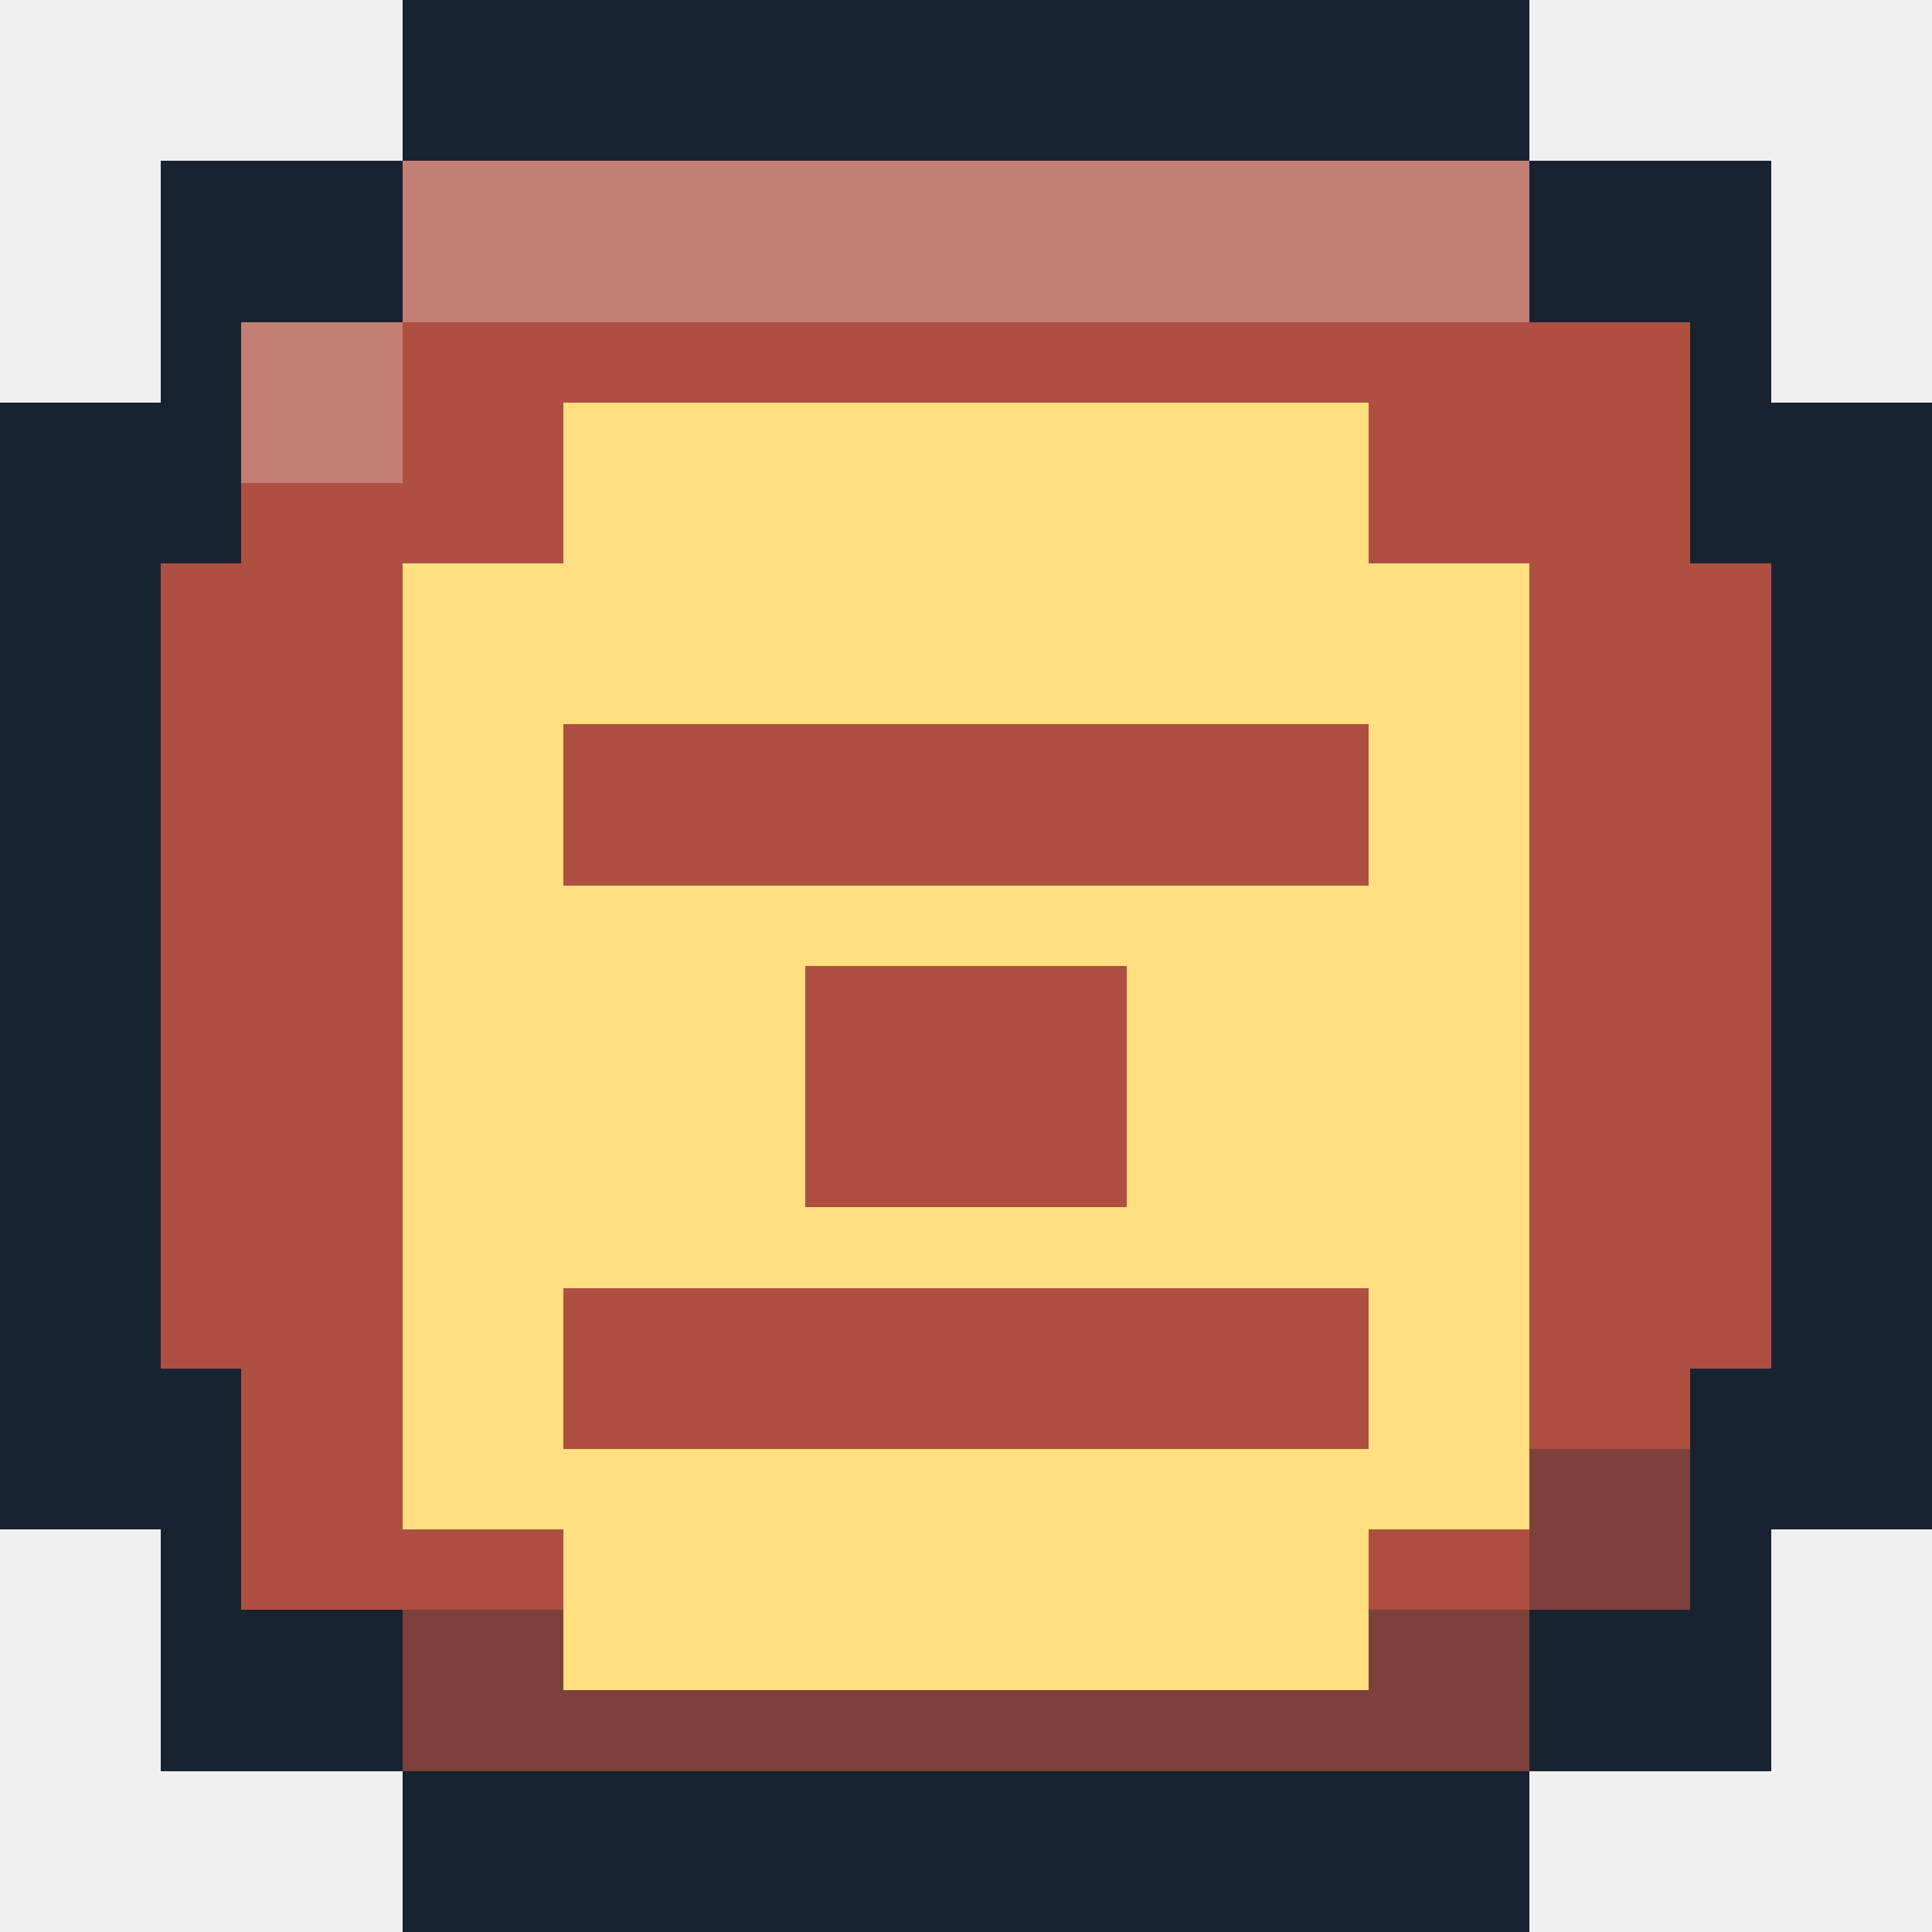
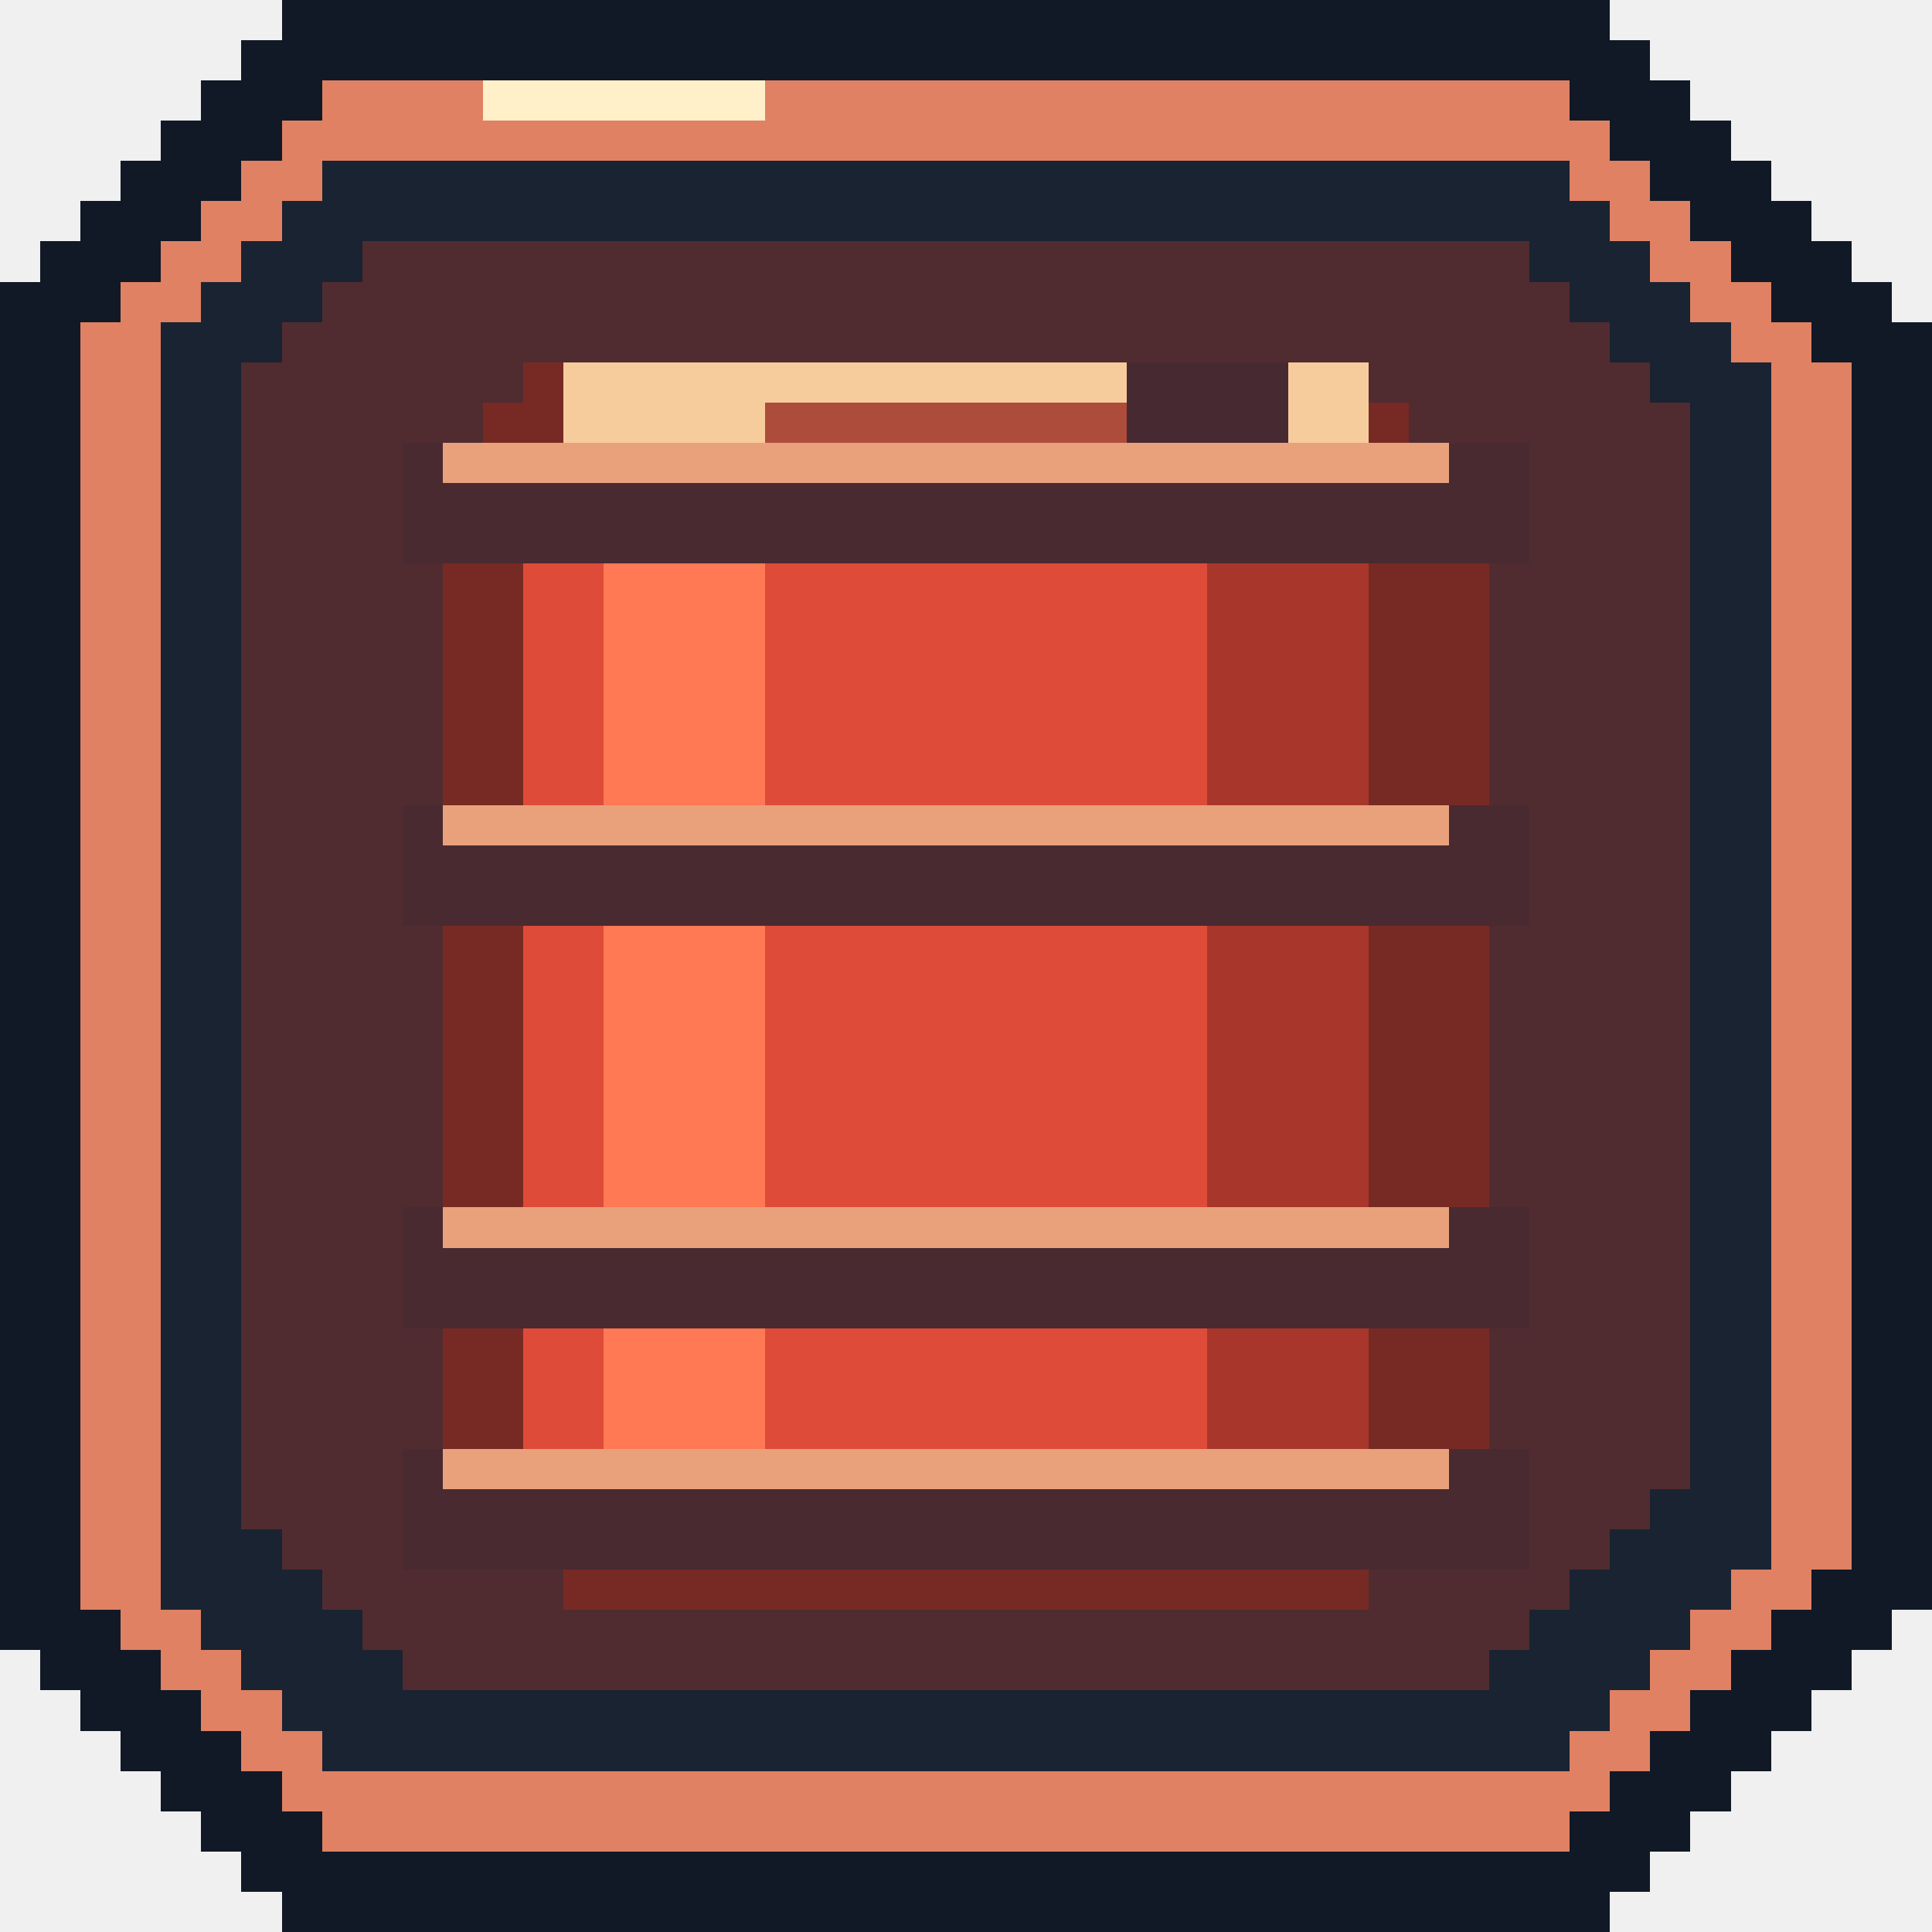
- <svg xmlns="http://www.w3.org/2000/svg" viewBox="0 0 24 24" shape-rendering="crispEdges">
-   <path fill="#182332" d="M5 0h14v2h3v3h2v14h-2v3h-3v2H5v-2H2v-3H0V5h2V2h3z" />
-   <path fill="#ae4f41" d="M5 2h14v2h2v3h1v10h-1v3h-2v2H5v-2H3v-3H2V7h1V4h2z" />
-   <path fill="#ffffff" opacity=".27" d="M5 2h14v2H5zM3 4h2v2H3z" />
-   <path fill="#16202f" opacity=".32" d="M5 20h14v2H5zM19 18h2v2h-2z" />
-   <path fill="#ffdf80" fill-rule="evenodd" d="M7 5h10v2h2v12h-2v2H7v-2H5V7h2z M7 9h10v2H7z M7 16h10v2H7z M10 12h4v3h-4z" />
+ <svg xmlns="http://www.w3.org/2000/svg" width="48" height="48" viewBox="0 0 48 48" shape-rendering="crispEdges">
+   <path fill="#101925" d="M7 0h33v1h-33zM7 47h33v1h-33zM6 1h35v1h-35zM6 46h35v1h-35zM5 2h3v1h-3zM5 45h3v1h-3zM39 2h3v1h-3zM39 45h3v1h-3zM4 3h3v1h-3zM4 44h3v1h-3zM40 3h3v1h-3zM40 44h3v1h-3zM3 4h3v1h-3zM3 43h3v1h-3zM41 4h3v1h-3zM41 43h3v1h-3zM2 5h3v1h-3zM2 42h3v1h-3zM42 5h3v1h-3zM42 42h3v1h-3zM1 6h3v1h-3zM1 41h3v1h-3zM43 6h3v1h-3zM43 41h3v1h-3zM0 7h3v1h-3zM0 40h3v1h-3zM44 7h3v1h-3zM44 40h3v1h-3zM0 8h2v32h-2zM45 8h3v1h-3zM45 39h3v1h-3zM46 9h2v30h-2z" />
+   <path fill="#e08163" d="M8 2h4v1h-4zM19 2h20v1h-20zM7 3h33v1h-33zM7 44h33v1h-33zM6 4h2v1h-2zM6 43h2v1h-2zM39 4h2v1h-2zM39 43h2v1h-2zM5 5h2v1h-2zM5 42h2v1h-2zM40 5h2v1h-2zM40 42h2v1h-2zM4 6h2v1h-2zM4 41h2v1h-2zM41 6h2v1h-2zM41 41h2v1h-2zM3 7h2v1h-2zM3 40h2v1h-2zM42 7h2v1h-2zM42 40h2v1h-2zM2 8h2v32h-2zM43 8h2v1h-2zM43 39h2v1h-2zM44 9h2v30h-2zM8 45h31v1h-31z" />
+   <path fill="#fff0c9" d="M12 2h7v1h-7z" />
+   <path fill="#192332" d="M8 4h31v1h-31zM8 43h31v1h-31zM7 5h33v1h-33zM7 42h33v1h-33zM6 6h3v1h-3zM38 6h3v1h-3zM5 7h3v1h-3zM39 7h3v1h-3zM4 8h3v1h-3zM4 38h3v1h-3zM40 8h3v1h-3zM4 9h2v29h-2zM41 9h3v1h-3zM41 37h3v1h-3zM42 10h2v27h-2zM40 38h4v1h-4zM4 39h4v1h-4zM39 39h4v1h-4zM5 40h4v1h-4zM38 40h4v1h-4zM6 41h4v1h-4zM37 41h4v1h-4z" />
+   <path fill="#502c30" d="M9 6h29v1h-29zM9 40h29v1h-29zM8 7h31v1h-31zM7 8h33v1h-33zM6 9h7v1h-7zM34 9h7v1h-7zM6 10h6v1h-6zM35 10h7v1h-7zM6 11h4v3h-4zM6 20h4v3h-4zM6 30h4v3h-4zM6 36h4v2h-4zM38 11h4v3h-4zM38 20h4v3h-4zM38 30h4v3h-4zM38 36h4v1h-4zM6 14h5v6h-5zM6 23h5v7h-5zM6 33h5v3h-5zM37 14h5v6h-5zM37 23h5v7h-5zM37 33h5v3h-5zM38 37h3v1h-3zM7 38h3v1h-3zM38 38h2v1h-2zM8 39h6v1h-6zM34 39h5v1h-5zM10 41h27v1h-27z" />
+   <path fill="#772a24" d="M13 9h1v1h-1zM12 10h2v1h-2zM34 10h1v1h-1zM11 14h2v6h-2zM11 23h2v7h-2zM11 33h2v3h-2zM34 14h3v6h-3zM34 23h3v7h-3zM34 33h3v3h-3zM14 39h20v1h-20z" />
+   <path fill="#f7cc9c" d="M14 9h14v1h-14zM32 9h2v2h-2zM14 10h5v1h-5z" />
+   <path fill="#472932" d="M28 9h4v2h-4z" />
+   <path fill="#ae4c3b" d="M19 10h9v1h-9z" />
+   <path fill="#492a30" d="M10 11h1v1h-1zM10 20h1v1h-1zM10 30h1v1h-1zM10 36h1v1h-1zM36 11h2v1h-2zM36 20h2v1h-2zM36 30h2v1h-2zM36 36h2v1h-2zM10 12h28v2h-28zM10 21h28v2h-28zM10 31h28v2h-28zM10 37h28v2h-28z" />
+   <path fill="#e9a17b" d="M11 11h25v1h-25zM11 20h25v1h-25zM11 30h25v1h-25zM11 36h25v1h-25z" />
+   <path fill="#de4b38" d="M13 14h2v6h-2zM13 23h2v7h-2zM13 33h2v3h-2zM19 14h11v6h-11zM19 23h11v7h-11zM19 33h11v3h-11z" />
+   <path fill="#ff7954" d="M15 14h4v6h-4zM15 23h4v7h-4zM15 33h4v3h-4z" />
+   <path fill="#a8362b" d="M30 14h4v6h-4zM30 23h4v7h-4zM30 33h4v3h-4z" />
</svg>
